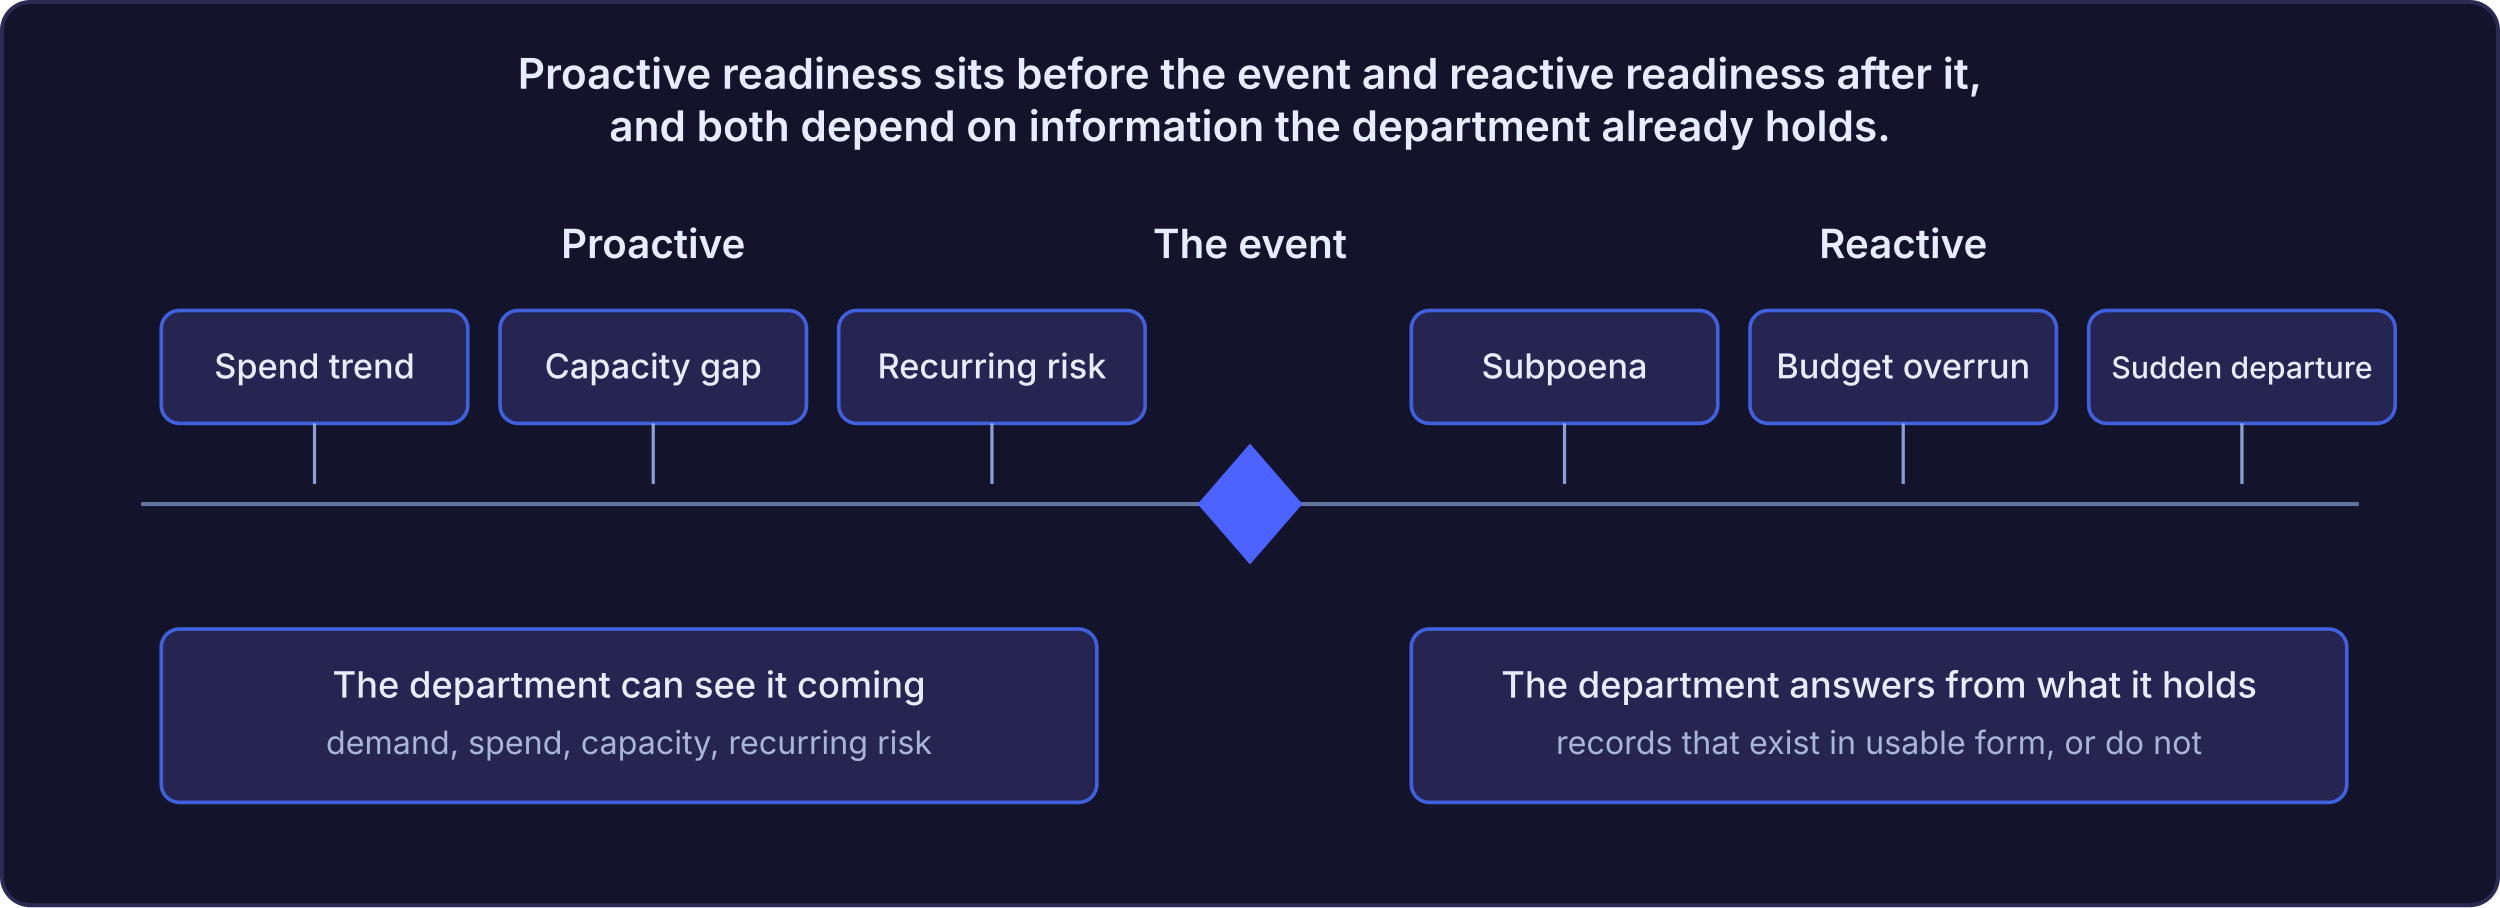
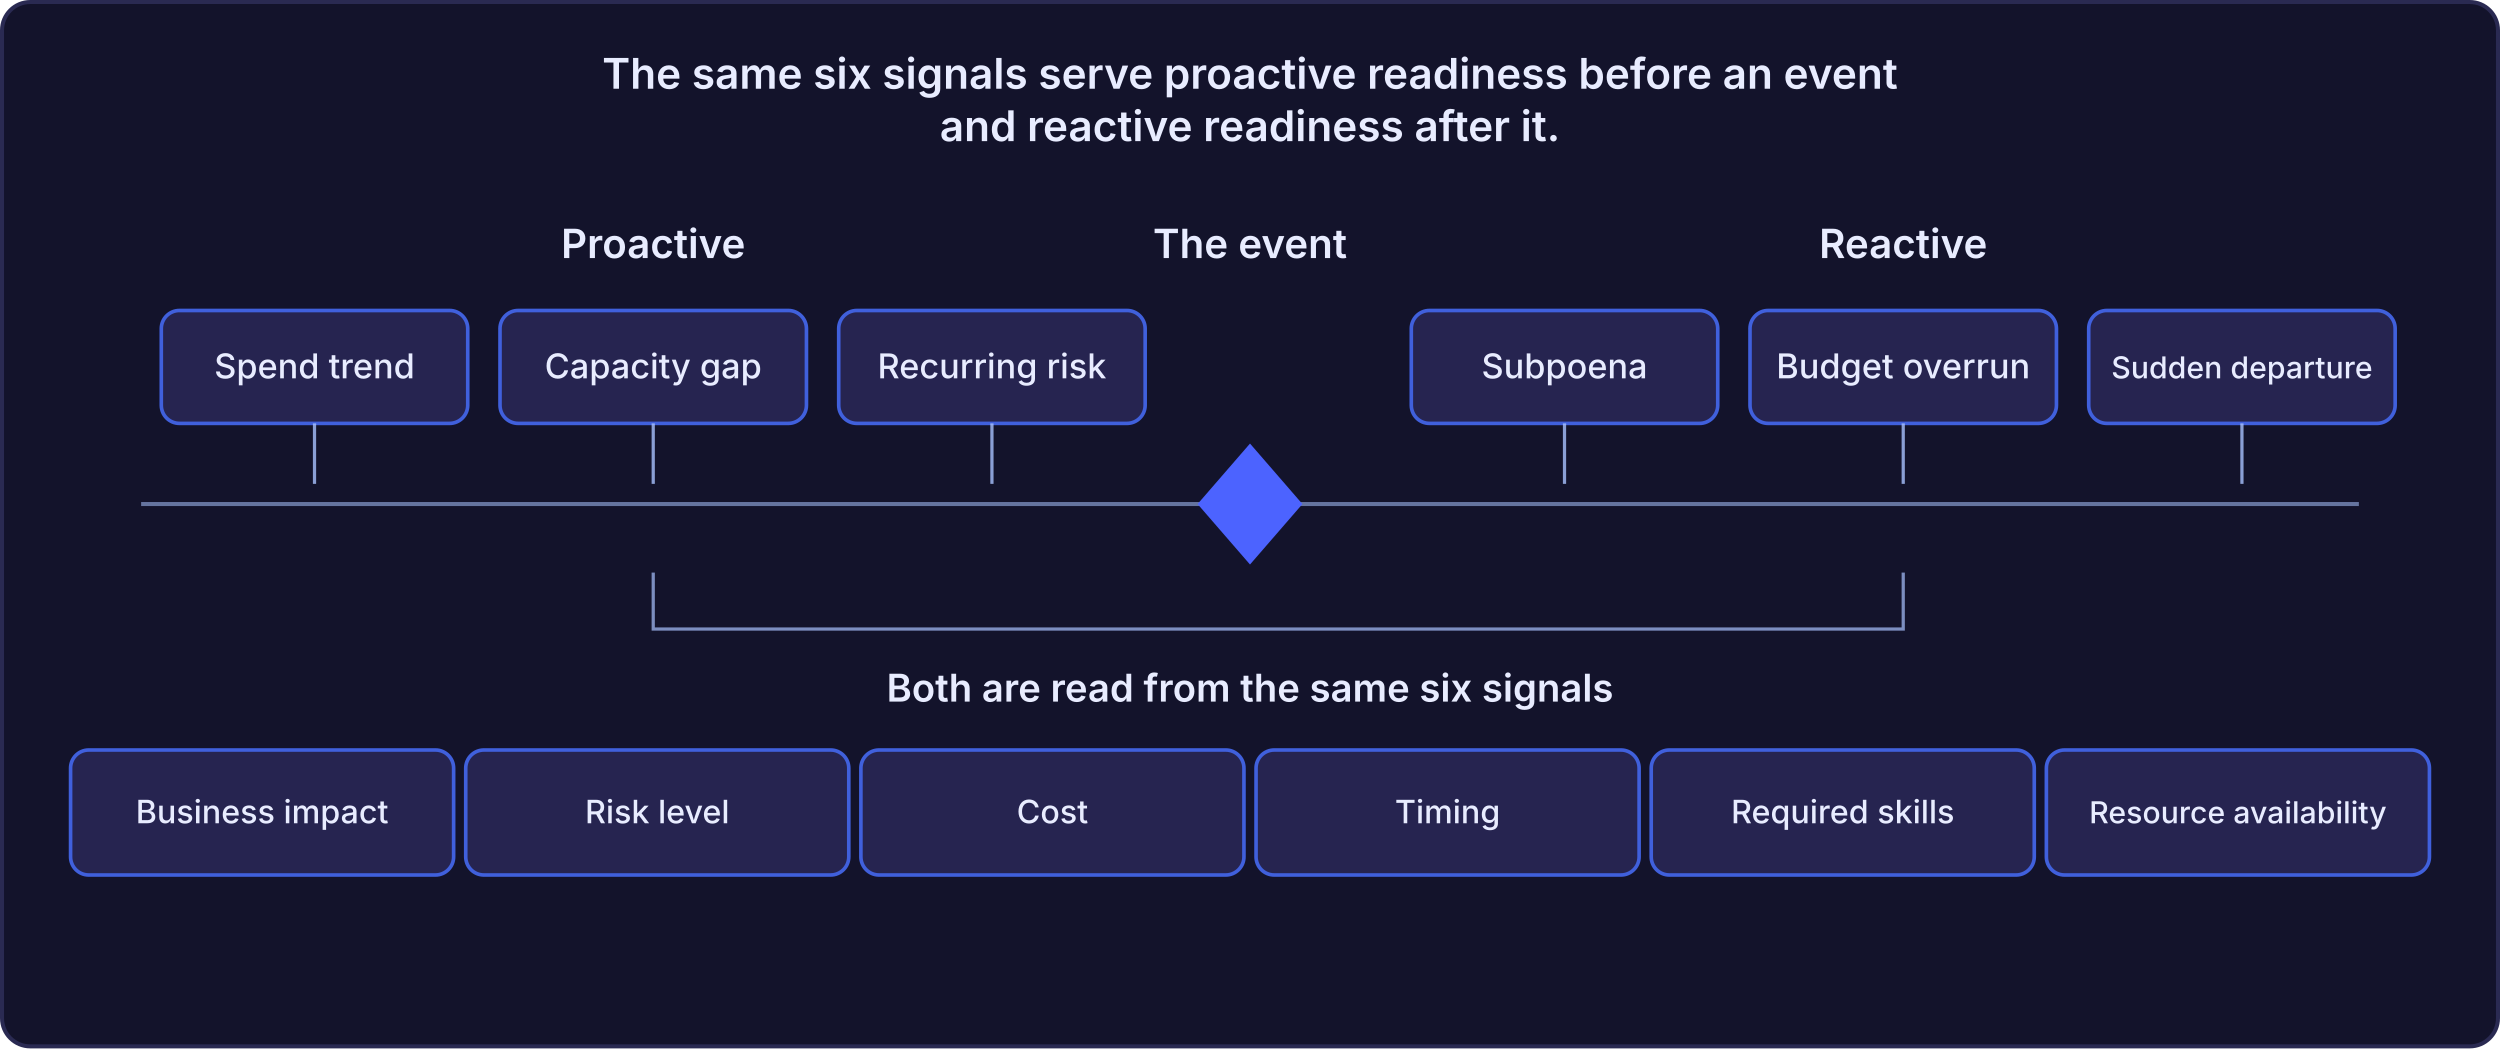
- <svg xmlns="http://www.w3.org/2000/svg" viewBox="0 0 1240 450" role="img" aria-labelledby="ex-title ex-desc" font-family="system-ui, -apple-system, 'Segoe UI', Inter, Helvetica, Arial, sans-serif">
+ <svg xmlns="http://www.w3.org/2000/svg" viewBox="0 0 1240 520" role="img" aria-labelledby="ex-title ex-desc" font-family="system-ui, -apple-system, 'Segoe UI', Inter, Helvetica, Arial, sans-serif">
  <defs>
    <marker id="arrow" viewBox="0 0 10 10" refX="9" refY="5" markerWidth="7" markerHeight="7" orient="auto-start-reverse">
      <path d="M 0 0 L 10 5 L 0 10 z" fill="#A8C2FF" />
    </marker>
    <marker id="arrowHot" viewBox="0 0 10 10" refX="9" refY="5" markerWidth="7" markerHeight="7" orient="auto-start-reverse">
      <path d="M 0 0 L 10 5 L 0 10 z" fill="#4C63FF" />
    </marker>
  </defs>
-   <rect x="1" y="1" width="1238" height="448" rx="14" fill="#13132B" stroke="#2A2A52" stroke-width="2" />
-   <text x="620" y="44" text-anchor="middle" font-size="21" fill="#E8ECFF" font-weight="600">Proactive readiness sits before the event and reactive readiness after it,</text>
-   <text x="620" y="70" text-anchor="middle" font-size="21" fill="#E8ECFF" font-weight="600">and both depend on information the department already holds.</text>
+   <rect x="1" y="1" width="1238" height="518" rx="14" fill="#13132B" stroke="#2A2A52" stroke-width="2" />
+   <text x="620" y="44" text-anchor="middle" font-size="21" fill="#E8ECFF" font-weight="600">The same six signals serve proactive readiness before an event</text>
+   <text x="620" y="70" text-anchor="middle" font-size="21" fill="#E8ECFF" font-weight="600">and reactive readiness after it.</text>
  <line x1="70" y1="250" x2="1170" y2="250" stroke="#A8C2FF" stroke-width="2" opacity="0.55" />
  <polygon points="620,220 646,250 620,280 594,250" fill="#4C63FF" />
  <text x="324" y="128" text-anchor="middle" font-size="20" fill="#E8ECFF" font-weight="600">Proactive</text>
  <text x="620" y="128" text-anchor="middle" font-size="20" fill="#E8ECFF" font-weight="600">The event</text>
  <text x="944" y="128" text-anchor="middle" font-size="20" fill="#E8ECFF" font-weight="600">Reactive</text>
  <rect x="80" y="154" width="152" height="56" rx="9" fill="#262450" stroke="#4060DC" stroke-width="1.8" />
  <text x="156" y="187.667" text-anchor="middle" font-size="17" fill="#E8ECFF" font-weight="500">Spend trend</text>
  <rect x="248" y="154" width="152" height="56" rx="9" fill="#262450" stroke="#4060DC" stroke-width="1.8" />
  <text x="324" y="187.667" text-anchor="middle" font-size="17" fill="#E8ECFF" font-weight="500">Capacity gap</text>
  <rect x="416" y="154" width="152" height="56" rx="9" fill="#262450" stroke="#4060DC" stroke-width="1.8" />
  <text x="492" y="187.667" text-anchor="middle" font-size="17" fill="#E8ECFF" font-weight="500">Recurring risk</text>
  <rect x="700" y="154" width="152" height="56" rx="9" fill="#262450" stroke="#4060DC" stroke-width="1.8" />
  <text x="776" y="187.667" text-anchor="middle" font-size="17" fill="#E8ECFF" font-weight="500">Subpoena</text>
  <rect x="868" y="154" width="152" height="56" rx="9" fill="#262450" stroke="#4060DC" stroke-width="1.8" />
  <text x="944" y="187.667" text-anchor="middle" font-size="17" fill="#E8ECFF" font-weight="500">Budget overrun</text>
  <rect x="1036" y="154" width="152" height="56" rx="9" fill="#262450" stroke="#4060DC" stroke-width="1.8" />
  <text x="1112" y="187.667" text-anchor="middle" font-size="15" fill="#E8ECFF" font-weight="500">Sudden departure</text>
  <line x1="156" y1="210" x2="156" y2="240" stroke="#A8C2FF" stroke-width="1.6" opacity="0.8" />
  <line x1="324" y1="210" x2="324" y2="240" stroke="#A8C2FF" stroke-width="1.6" opacity="0.8" />
  <line x1="492" y1="210" x2="492" y2="240" stroke="#A8C2FF" stroke-width="1.6" opacity="0.8" />
  <line x1="776" y1="210" x2="776" y2="240" stroke="#A8C2FF" stroke-width="1.6" opacity="0.8" />
  <line x1="944" y1="210" x2="944" y2="240" stroke="#A8C2FF" stroke-width="1.6" opacity="0.8" />
  <line x1="1112" y1="210" x2="1112" y2="240" stroke="#A8C2FF" stroke-width="1.6" opacity="0.8" />
-   <rect x="80" y="312" width="464" height="86" rx="9" fill="#262450" stroke="#4060DC" stroke-width="1.8" />
-   <text x="312" y="346" text-anchor="middle" font-size="18" fill="#E8ECFF" font-weight="500">The department can see it coming</text>
-   <text x="312" y="374" text-anchor="middle" font-size="16" fill="#A8B4D8" font-weight="400">demand, spend, capacity, recurring risk</text>
-   <rect x="700" y="312" width="464" height="86" rx="9" fill="#262450" stroke="#4060DC" stroke-width="1.8" />
-   <text x="932" y="346" text-anchor="middle" font-size="18" fill="#E8ECFF" font-weight="500">The department answers from what it holds</text>
-   <text x="932" y="374" text-anchor="middle" font-size="16" fill="#A8B4D8" font-weight="400">records that exist in usable form, or do not</text>
+   <path d="M 324 284 L 324 312 L 620 312 L 944 312 L 944 284" fill="none" stroke="#A8C2FF" stroke-width="1.6" opacity="0.7" />
+   <text x="620" y="348" text-anchor="middle" font-size="19" fill="#E8ECFF" font-weight="600">Both are read from the same six signals</text>
+   <rect x="35" y="372" width="190" height="62" rx="9" fill="#262450" stroke="#4060DC" stroke-width="1.8" />
+   <text x="130" y="408.333" text-anchor="middle" font-size="16" fill="#E8ECFF" font-weight="500">Business impact</text>
+   <rect x="231" y="372" width="190" height="62" rx="9" fill="#262450" stroke="#4060DC" stroke-width="1.8" />
+   <text x="326" y="408.333" text-anchor="middle" font-size="16" fill="#E8ECFF" font-weight="500">Risk level</text>
+   <rect x="427" y="372" width="190" height="62" rx="9" fill="#262450" stroke="#4060DC" stroke-width="1.8" />
+   <text x="522" y="408.333" text-anchor="middle" font-size="16" fill="#E8ECFF" font-weight="500">Cost</text>
+   <rect x="623" y="372" width="190" height="62" rx="9" fill="#262450" stroke="#4060DC" stroke-width="1.8" />
+   <text x="718" y="408.333" text-anchor="middle" font-size="16" fill="#E8ECFF" font-weight="500">Timing</text>
+   <rect x="819" y="372" width="190" height="62" rx="9" fill="#262450" stroke="#4060DC" stroke-width="1.8" />
+   <text x="914" y="408.333" text-anchor="middle" font-size="16" fill="#E8ECFF" font-weight="500">Required skills</text>
+   <rect x="1015" y="372" width="190" height="62" rx="9" fill="#262450" stroke="#4060DC" stroke-width="1.8" />
+   <text x="1110" y="408.333" text-anchor="middle" font-size="15" fill="#E8ECFF" font-weight="500">Resource availability</text>
</svg>
